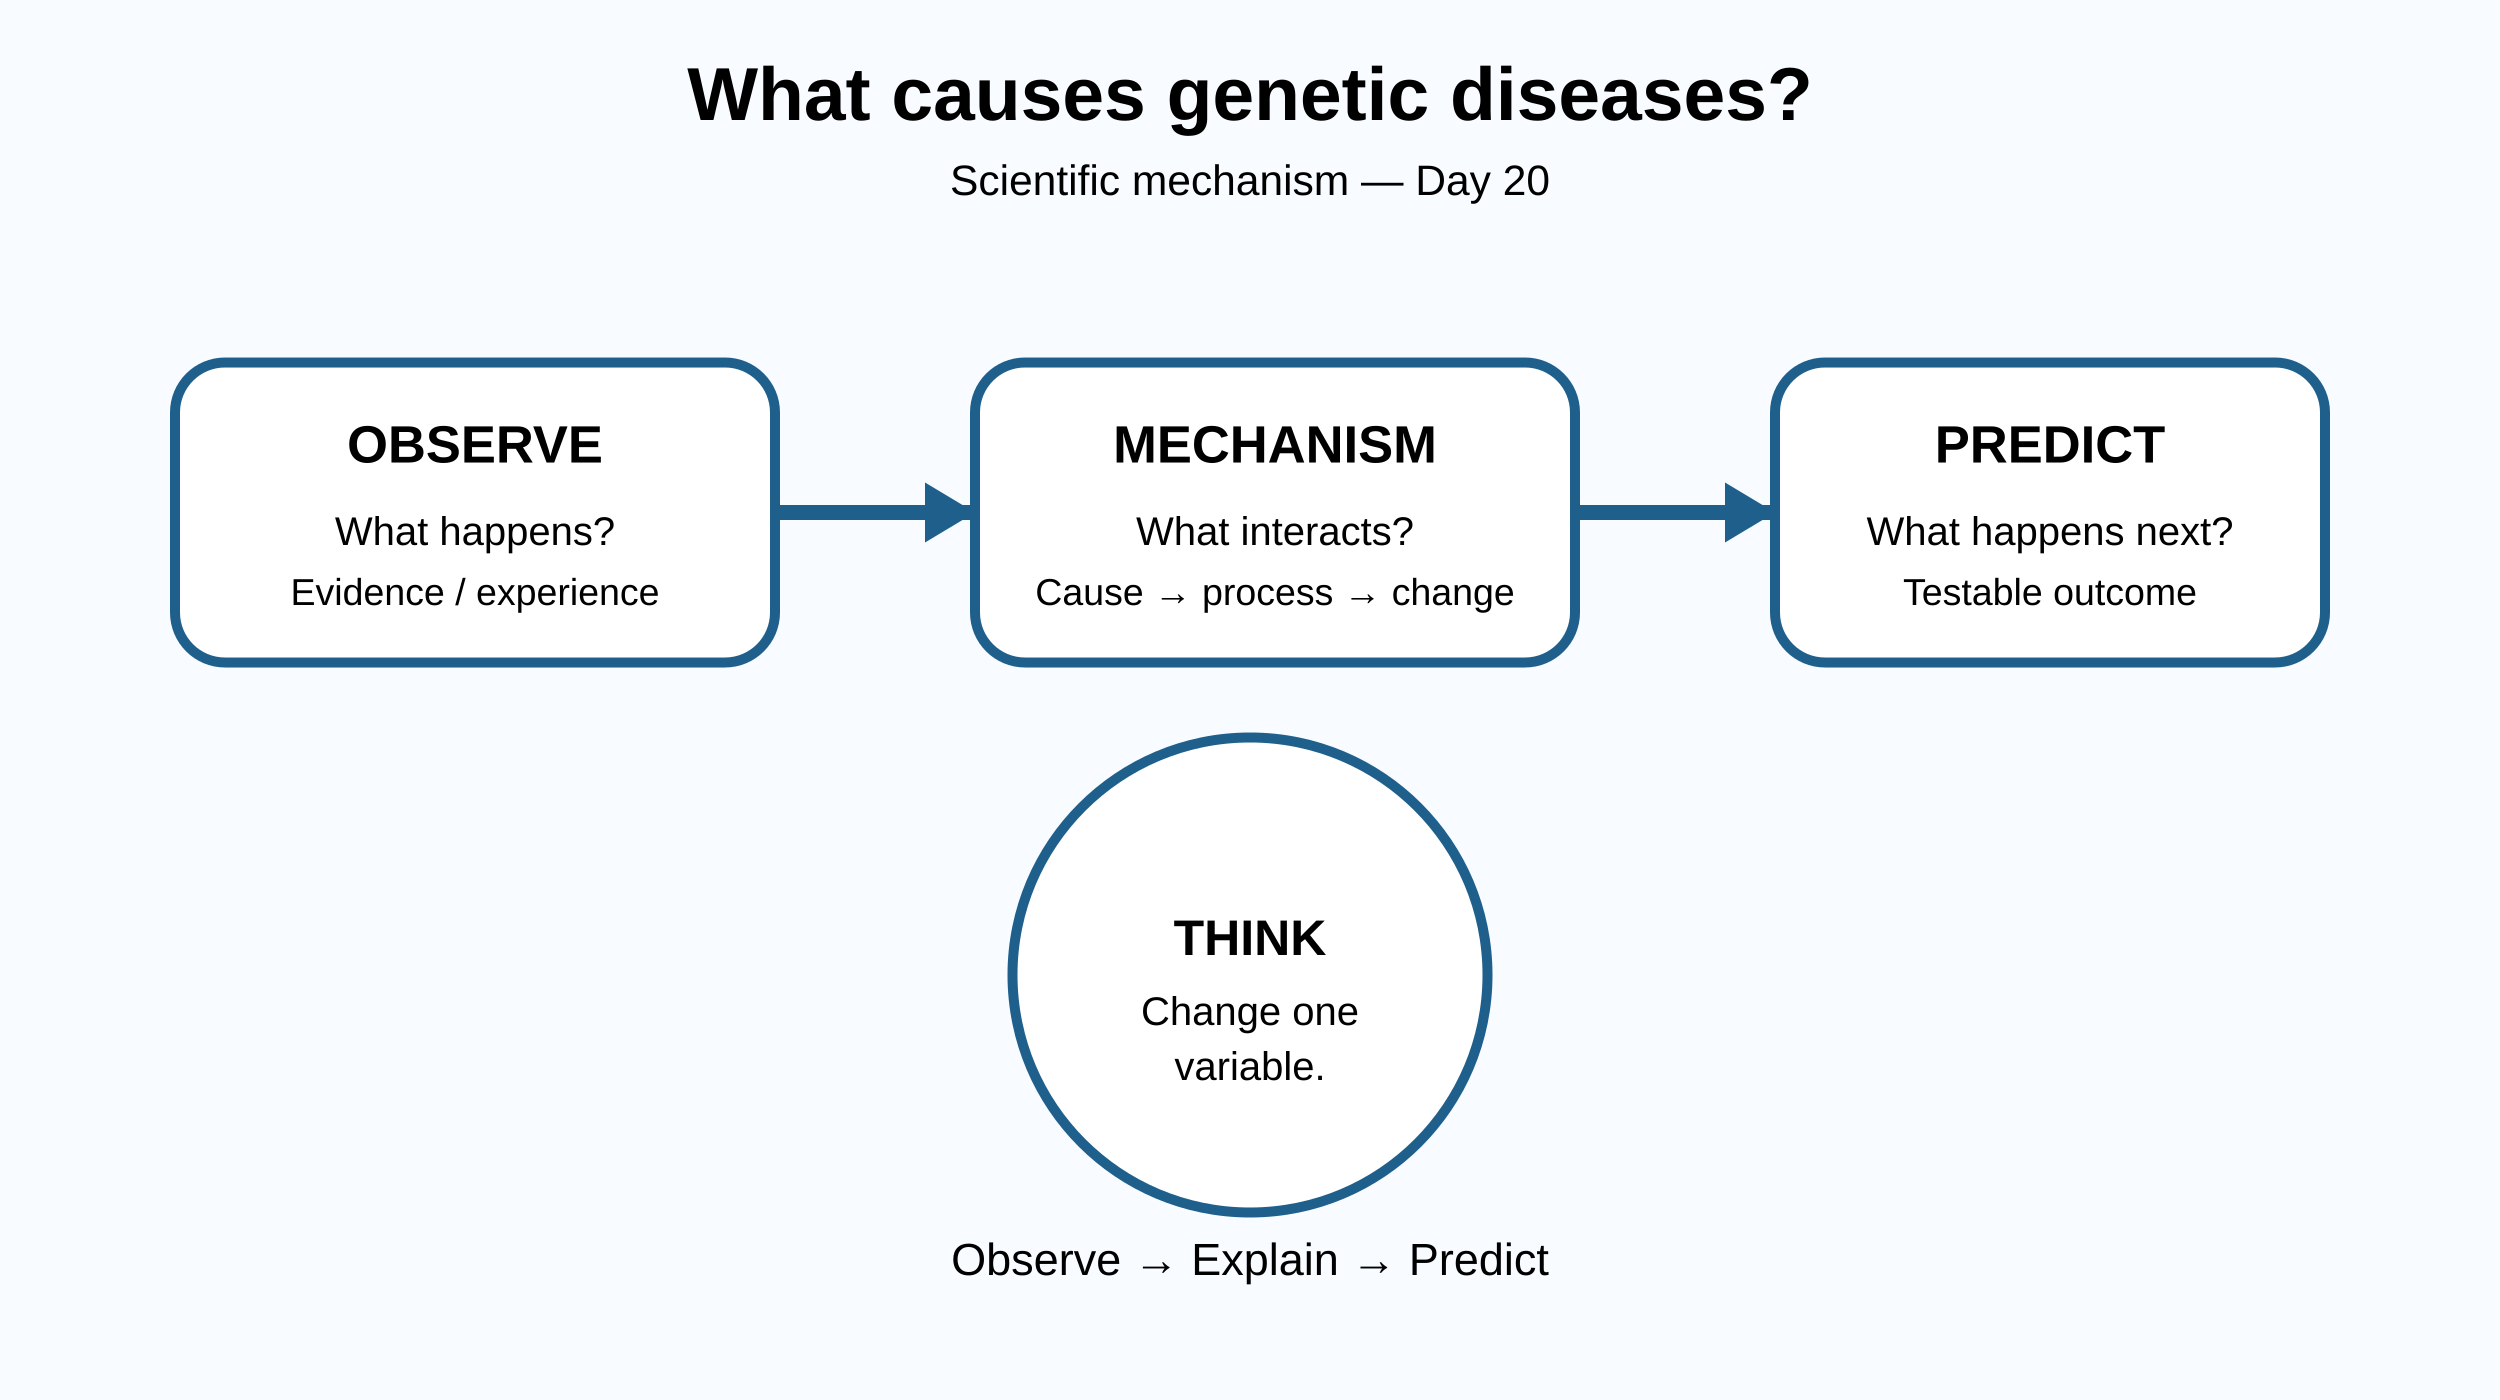
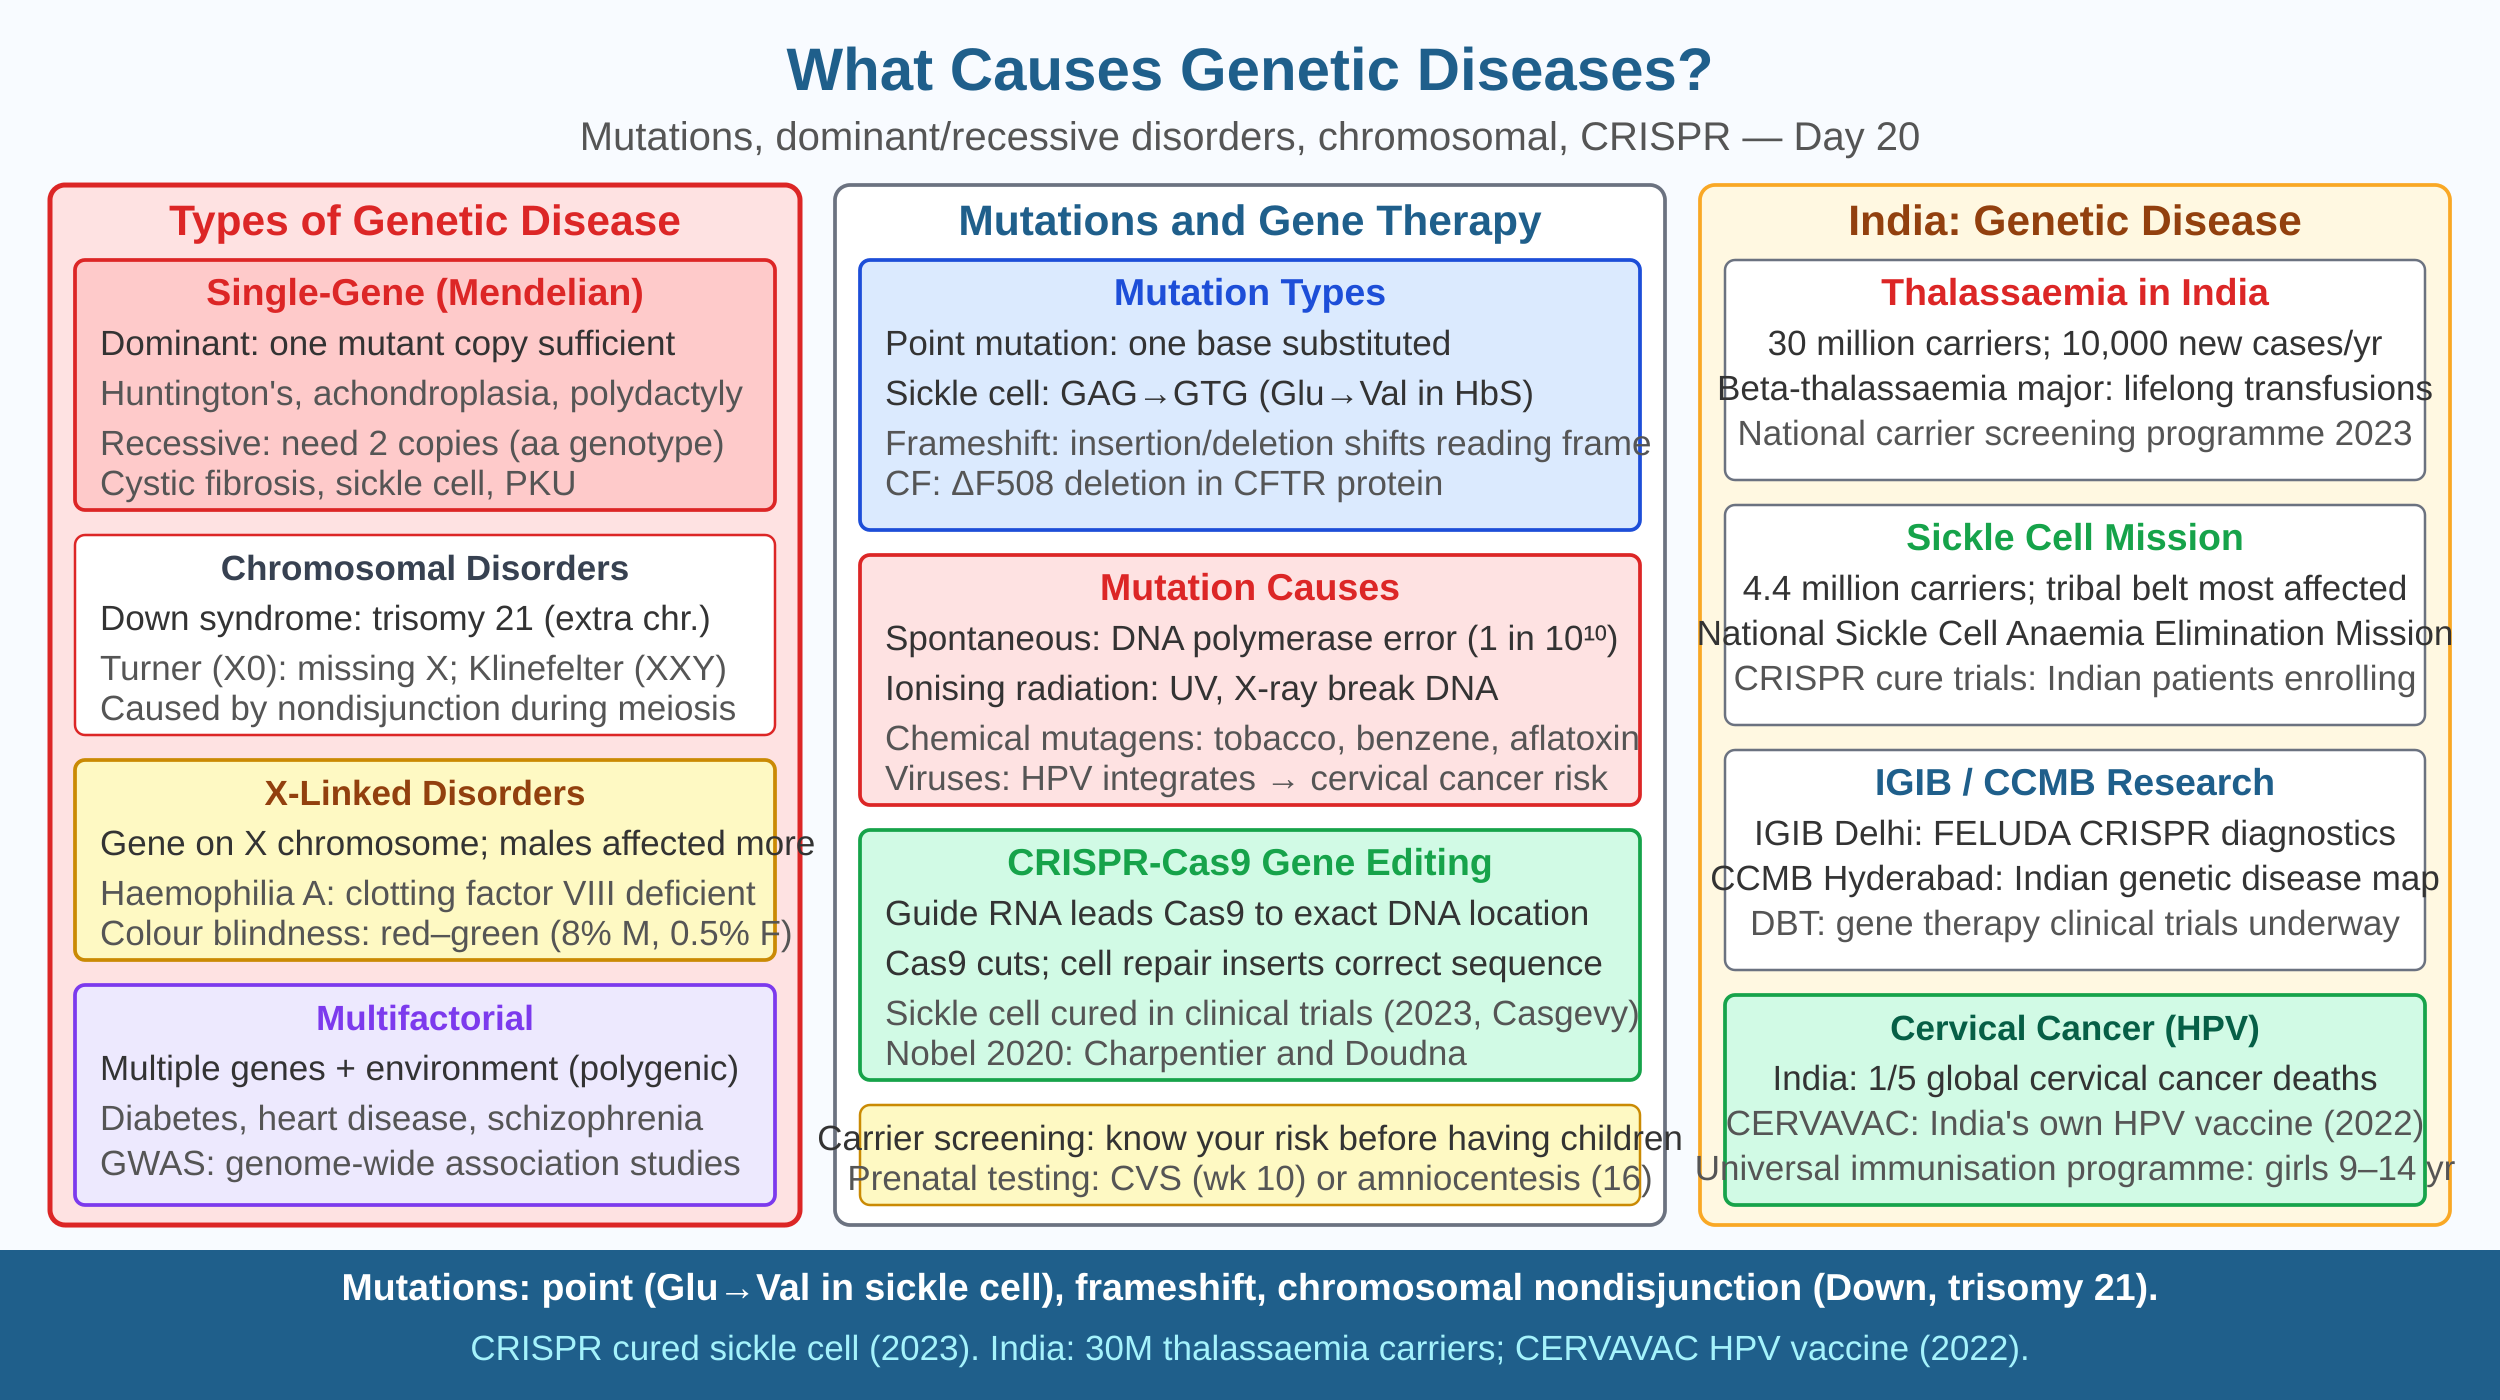
<svg xmlns="http://www.w3.org/2000/svg" width="1000" height="560" viewBox="0 0 1000 560">
  <rect width="1000" height="560" fill="#f8fbff" />
-   <text x="500" y="48" text-anchor="middle" font-family="Arial" font-size="30" font-weight="700">What causes genetic diseases?</text>
-   <text x="500" y="78" text-anchor="middle" font-family="Arial" font-size="17">Scientific mechanism — Day 20</text>
-   <rect x="70" y="145" width="240" height="120" rx="20" fill="white" stroke="#1f5f8b" stroke-width="4" />
-   <text x="190" y="185" text-anchor="middle" font-family="Arial" font-size="21" font-weight="700">OBSERVE</text>
-   <text x="190" y="218" text-anchor="middle" font-family="Arial" font-size="16">What happens?</text>
-   <text x="190" y="242" text-anchor="middle" font-family="Arial" font-size="15">Evidence / experience</text>
-   <line x1="310" y1="205" x2="390" y2="205" stroke="#1f5f8b" stroke-width="6" />
-   <polygon points="390,205 370,193 370,217" fill="#1f5f8b" />
-   <rect x="390" y="145" width="240" height="120" rx="20" fill="white" stroke="#1f5f8b" stroke-width="4" />
-   <text x="510" y="185" text-anchor="middle" font-family="Arial" font-size="21" font-weight="700">MECHANISM</text>
-   <text x="510" y="218" text-anchor="middle" font-family="Arial" font-size="16">What interacts?</text>
-   <text x="510" y="242" text-anchor="middle" font-family="Arial" font-size="15">Cause → process → change</text>
-   <line x1="630" y1="205" x2="710" y2="205" stroke="#1f5f8b" stroke-width="6" />
-   <polygon points="710,205 690,193 690,217" fill="#1f5f8b" />
-   <rect x="710" y="145" width="220" height="120" rx="20" fill="white" stroke="#1f5f8b" stroke-width="4" />
-   <text x="820" y="185" text-anchor="middle" font-family="Arial" font-size="21" font-weight="700">PREDICT</text>
-   <text x="820" y="218" text-anchor="middle" font-family="Arial" font-size="16">What happens next?</text>
-   <text x="820" y="242" text-anchor="middle" font-family="Arial" font-size="15">Testable outcome</text>
-   <circle cx="500" cy="390" r="95" fill="white" stroke="#1f5f8b" stroke-width="4" />
-   <text x="500" y="382" text-anchor="middle" font-family="Arial" font-size="20" font-weight="700">THINK</text>
-   <text x="500" y="410" text-anchor="middle" font-family="Arial" font-size="16">Change one</text>
-   <text x="500" y="432" text-anchor="middle" font-family="Arial" font-size="16">variable.</text>
-   <text x="500" y="510" text-anchor="middle" font-family="Arial" font-size="18">Observe → Explain → Predict</text>
+   <text x="500" y="36" text-anchor="middle" font-family="Arial" font-size="24" font-weight="700" fill="#1f5f8b">What Causes Genetic Diseases?</text>
+   <text x="500" y="60" text-anchor="middle" font-family="Arial" font-size="16" fill="#555">Mutations, dominant/recessive disorders, chromosomal, CRISPR — Day 20</text>
+   <rect x="20" y="74" width="300" height="416" rx="6" fill="#fee2e2" stroke="#dc2626" stroke-width="2" />
+   <text x="170" y="94" text-anchor="middle" font-family="Arial" font-size="17" font-weight="700" fill="#dc2626">Types of Genetic Disease</text>
+   <rect x="30" y="104" width="280" height="100" rx="4" fill="#fecaca" stroke="#dc2626" stroke-width="1.5" />
+   <text x="170" y="122" text-anchor="middle" font-family="Arial" font-size="15" font-weight="700" fill="#dc2626">Single-Gene (Mendelian)</text>
+   <text x="40" y="142" font-family="Arial" font-size="14" fill="#333">Dominant: one mutant copy sufficient</text>
+   <text x="40" y="162" font-family="Arial" font-size="14" fill="#555">Huntington's, achondroplasia, polydactyly</text>
+   <text x="40" y="182" font-family="Arial" font-size="14" fill="#555">Recessive: need 2 copies (aa genotype)</text>
+   <text x="40" y="198" font-family="Arial" font-size="14" fill="#555">Cystic fibrosis, sickle cell, PKU</text>
+   <rect x="30" y="214" width="280" height="80" rx="4" fill="white" stroke="#dc2626" stroke-width="1" />
+   <text x="170" y="232" text-anchor="middle" font-family="Arial" font-size="14" font-weight="700" fill="#374151">Chromosomal Disorders</text>
+   <text x="40" y="252" font-family="Arial" font-size="14" fill="#333">Down syndrome: trisomy 21 (extra chr.)</text>
+   <text x="40" y="272" font-family="Arial" font-size="14" fill="#555">Turner (X0): missing X; Klinefelter (XXY)</text>
+   <text x="40" y="288" font-family="Arial" font-size="14" fill="#555">Caused by nondisjunction during meiosis</text>
+   <rect x="30" y="304" width="280" height="80" rx="4" fill="#fef9c3" stroke="#ca8a04" stroke-width="1.5" />
+   <text x="170" y="322" text-anchor="middle" font-family="Arial" font-size="14" font-weight="700" fill="#92400e">X-Linked Disorders</text>
+   <text x="40" y="342" font-family="Arial" font-size="14" fill="#333">Gene on X chromosome; males affected more</text>
+   <text x="40" y="362" font-family="Arial" font-size="14" fill="#555">Haemophilia A: clotting factor VIII deficient</text>
+   <text x="40" y="378" font-family="Arial" font-size="14" fill="#555">Colour blindness: red–green (8% M, 0.5% F)</text>
+   <rect x="30" y="394" width="280" height="88" rx="4" fill="#ede9fe" stroke="#7c3aed" stroke-width="1.5" />
+   <text x="170" y="412" text-anchor="middle" font-family="Arial" font-size="14" font-weight="700" fill="#7c3aed">Multifactorial</text>
+   <text x="40" y="432" font-family="Arial" font-size="14" fill="#333">Multiple genes + environment (polygenic)</text>
+   <text x="40" y="452" font-family="Arial" font-size="14" fill="#555">Diabetes, heart disease, schizophrenia</text>
+   <text x="40" y="470" font-family="Arial" font-size="14" fill="#555">GWAS: genome-wide association studies</text>
+   <rect x="334" y="74" width="332" height="416" rx="6" fill="white" stroke="#6b7280" stroke-width="1.5" />
+   <text x="500" y="94" text-anchor="middle" font-family="Arial" font-size="17" font-weight="700" fill="#1f5f8b">Mutations and Gene Therapy</text>
+   <rect x="344" y="104" width="312" height="108" rx="4" fill="#dbeafe" stroke="#1d4ed8" stroke-width="1.5" />
+   <text x="500" y="122" text-anchor="middle" font-family="Arial" font-size="15" font-weight="700" fill="#1d4ed8">Mutation Types</text>
+   <text x="354" y="142" font-family="Arial" font-size="14" fill="#333">Point mutation: one base substituted</text>
+   <text x="354" y="162" font-family="Arial" font-size="14" fill="#333">Sickle cell: GAG→GTG (Glu→Val in HbS)</text>
+   <text x="354" y="182" font-family="Arial" font-size="14" fill="#555">Frameshift: insertion/deletion shifts reading frame</text>
+   <text x="354" y="198" font-family="Arial" font-size="14" fill="#555">CF: ΔF508 deletion in CFTR protein</text>
+   <rect x="344" y="222" width="312" height="100" rx="4" fill="#fee2e2" stroke="#dc2626" stroke-width="1.5" />
+   <text x="500" y="240" text-anchor="middle" font-family="Arial" font-size="15" font-weight="700" fill="#dc2626">Mutation Causes</text>
+   <text x="354" y="260" font-family="Arial" font-size="14" fill="#333">Spontaneous: DNA polymerase error (1 in 10¹⁰)</text>
+   <text x="354" y="280" font-family="Arial" font-size="14" fill="#333">Ionising radiation: UV, X-ray break DNA</text>
+   <text x="354" y="300" font-family="Arial" font-size="14" fill="#555">Chemical mutagens: tobacco, benzene, aflatoxin</text>
+   <text x="354" y="316" font-family="Arial" font-size="14" fill="#555">Viruses: HPV integrates → cervical cancer risk</text>
+   <rect x="344" y="332" width="312" height="100" rx="4" fill="#d1fae5" stroke="#16a34a" stroke-width="1.5" />
+   <text x="500" y="350" text-anchor="middle" font-family="Arial" font-size="15" font-weight="700" fill="#16a34a">CRISPR-Cas9 Gene Editing</text>
+   <text x="354" y="370" font-family="Arial" font-size="14" fill="#333">Guide RNA leads Cas9 to exact DNA location</text>
+   <text x="354" y="390" font-family="Arial" font-size="14" fill="#333">Cas9 cuts; cell repair inserts correct sequence</text>
+   <text x="354" y="410" font-family="Arial" font-size="14" fill="#555">Sickle cell cured in clinical trials (2023, Casgevy)</text>
+   <text x="354" y="426" font-family="Arial" font-size="14" fill="#555">Nobel 2020: Charpentier and Doudna</text>
+   <rect x="344" y="442" width="312" height="40" rx="4" fill="#fef9c3" stroke="#ca8a04" stroke-width="1" />
+   <text x="500" y="460" text-anchor="middle" font-family="Arial" font-size="14" fill="#333">Carrier screening: know your risk before having children</text>
+   <text x="500" y="476" text-anchor="middle" font-family="Arial" font-size="14" fill="#555">Prenatal testing: CVS (wk 10) or amniocentesis (16)</text>
+   <rect x="680" y="74" width="300" height="416" rx="6" fill="#fff8e1" stroke="#f9a825" stroke-width="1.5" />
+   <text x="830" y="94" text-anchor="middle" font-family="Arial" font-size="17" font-weight="700" fill="#92400e">India: Genetic Disease</text>
+   <rect x="690" y="104" width="280" height="88" rx="4" fill="white" stroke="#6b7280" stroke-width="1" />
+   <text x="830" y="122" text-anchor="middle" font-family="Arial" font-size="15" font-weight="700" fill="#dc2626">Thalassaemia in India</text>
+   <text x="830" y="142" text-anchor="middle" font-family="Arial" font-size="14" fill="#333">30 million carriers; 10,000 new cases/yr</text>
+   <text x="830" y="160" text-anchor="middle" font-family="Arial" font-size="14" fill="#333">Beta-thalassaemia major: lifelong transfusions</text>
+   <text x="830" y="178" text-anchor="middle" font-family="Arial" font-size="14" fill="#555">National carrier screening programme 2023</text>
+   <rect x="690" y="202" width="280" height="88" rx="4" fill="white" stroke="#6b7280" stroke-width="1" />
+   <text x="830" y="220" text-anchor="middle" font-family="Arial" font-size="15" font-weight="700" fill="#16a34a">Sickle Cell Mission</text>
+   <text x="830" y="240" text-anchor="middle" font-family="Arial" font-size="14" fill="#333">4.4 million carriers; tribal belt most affected</text>
+   <text x="830" y="258" text-anchor="middle" font-family="Arial" font-size="14" fill="#333">National Sickle Cell Anaemia Elimination Mission</text>
+   <text x="830" y="276" text-anchor="middle" font-family="Arial" font-size="14" fill="#555">CRISPR cure trials: Indian patients enrolling</text>
+   <rect x="690" y="300" width="280" height="88" rx="4" fill="white" stroke="#6b7280" stroke-width="1" />
+   <text x="830" y="318" text-anchor="middle" font-family="Arial" font-size="15" font-weight="700" fill="#1f5f8b">IGIB / CCMB Research</text>
+   <text x="830" y="338" text-anchor="middle" font-family="Arial" font-size="14" fill="#333">IGIB Delhi: FELUDA CRISPR diagnostics</text>
+   <text x="830" y="356" text-anchor="middle" font-family="Arial" font-size="14" fill="#333">CCMB Hyderabad: Indian genetic disease map</text>
+   <text x="830" y="374" text-anchor="middle" font-family="Arial" font-size="14" fill="#555">DBT: gene therapy clinical trials underway</text>
+   <rect x="690" y="398" width="280" height="84" rx="4" fill="#d1fae5" stroke="#16a34a" stroke-width="1.5" />
+   <text x="830" y="416" text-anchor="middle" font-family="Arial" font-size="14" font-weight="700" fill="#065f46">Cervical Cancer (HPV)</text>
+   <text x="830" y="436" text-anchor="middle" font-family="Arial" font-size="14" fill="#333">India: 1/5 global cervical cancer deaths</text>
+   <text x="830" y="454" text-anchor="middle" font-family="Arial" font-size="14" fill="#555">CERVAVAC: India's own HPV vaccine (2022)</text>
+   <text x="830" y="472" text-anchor="middle" font-family="Arial" font-size="14" fill="#555">Universal immunisation programme: girls 9–14 yr</text>
+   <rect x="0" y="500" width="1000" height="60" fill="#1f5f8b" />
+   <text x="500" y="520" text-anchor="middle" font-family="Arial" font-size="15" font-weight="700" fill="white">Mutations: point (Glu→Val in sickle cell), frameshift, chromosomal nondisjunction (Down, trisomy 21).</text>
+   <text x="500" y="544" text-anchor="middle" font-family="Arial" font-size="14" fill="#a5f3fc">CRISPR cured sickle cell (2023). India: 30M thalassaemia carriers; CERVAVAC HPV vaccine (2022).</text>
</svg>
